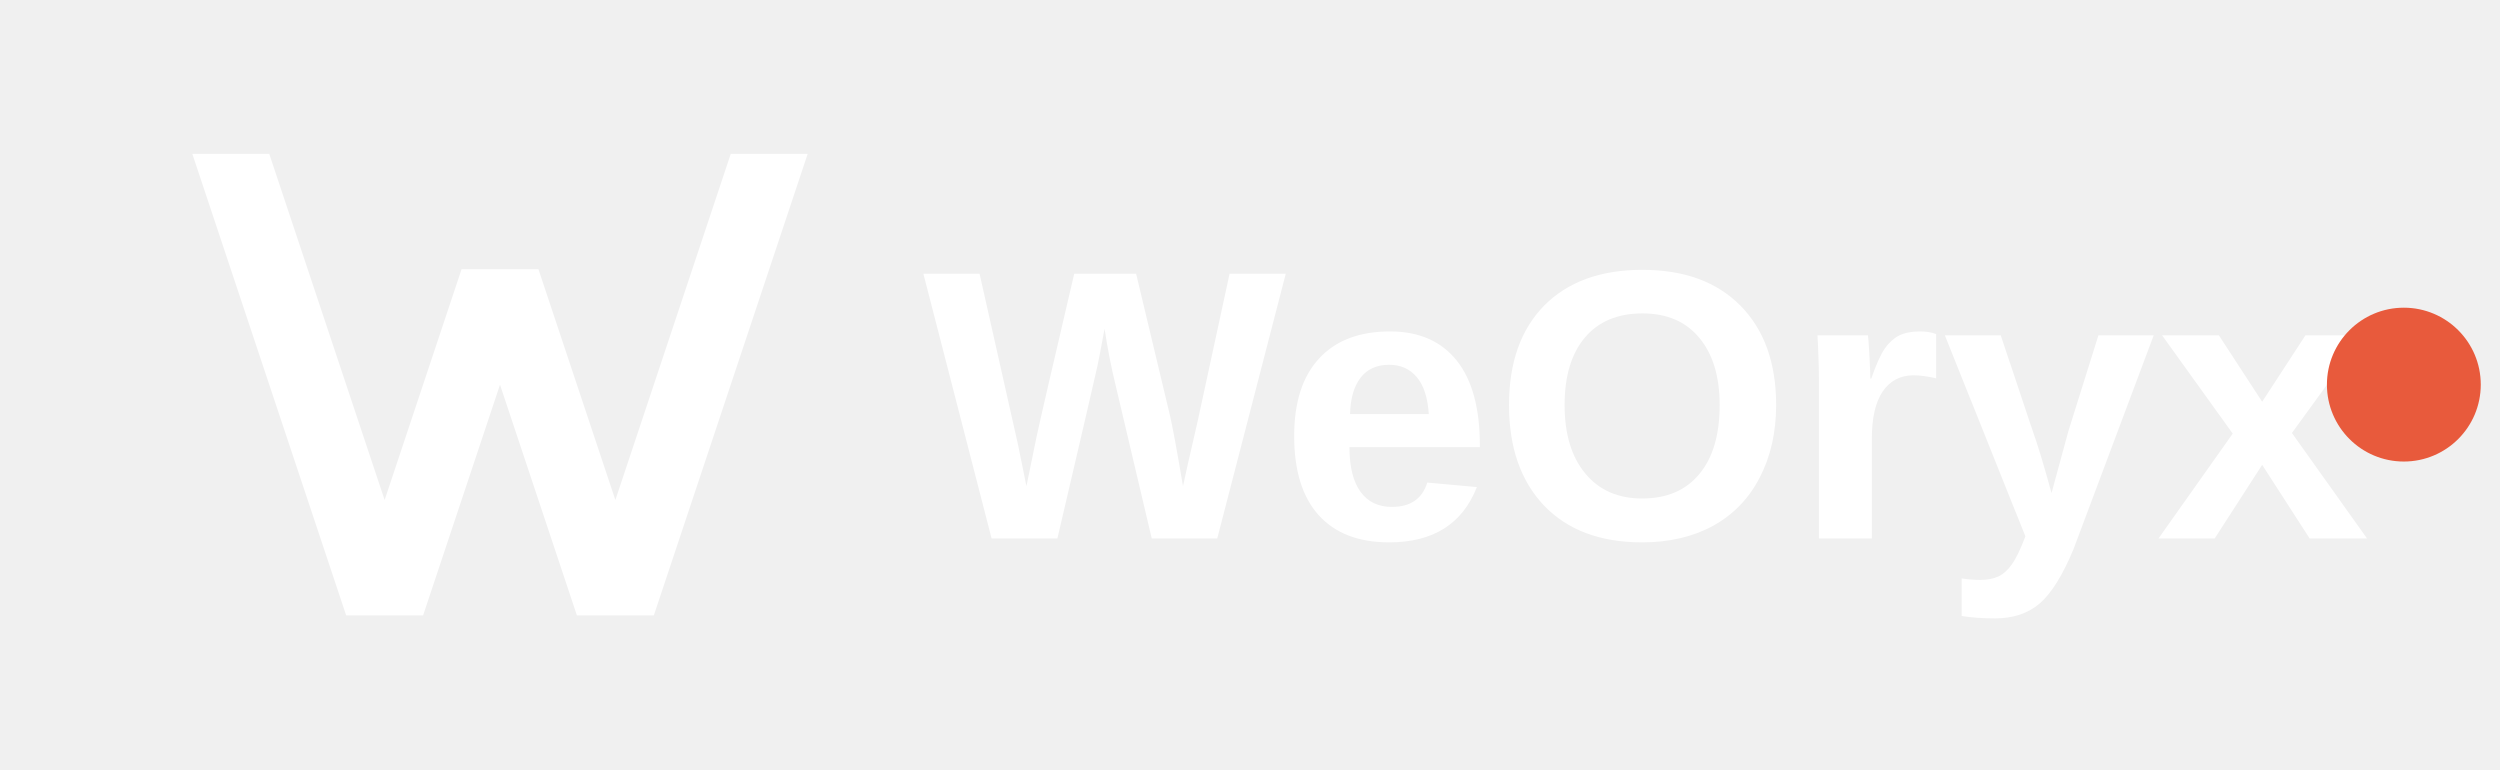
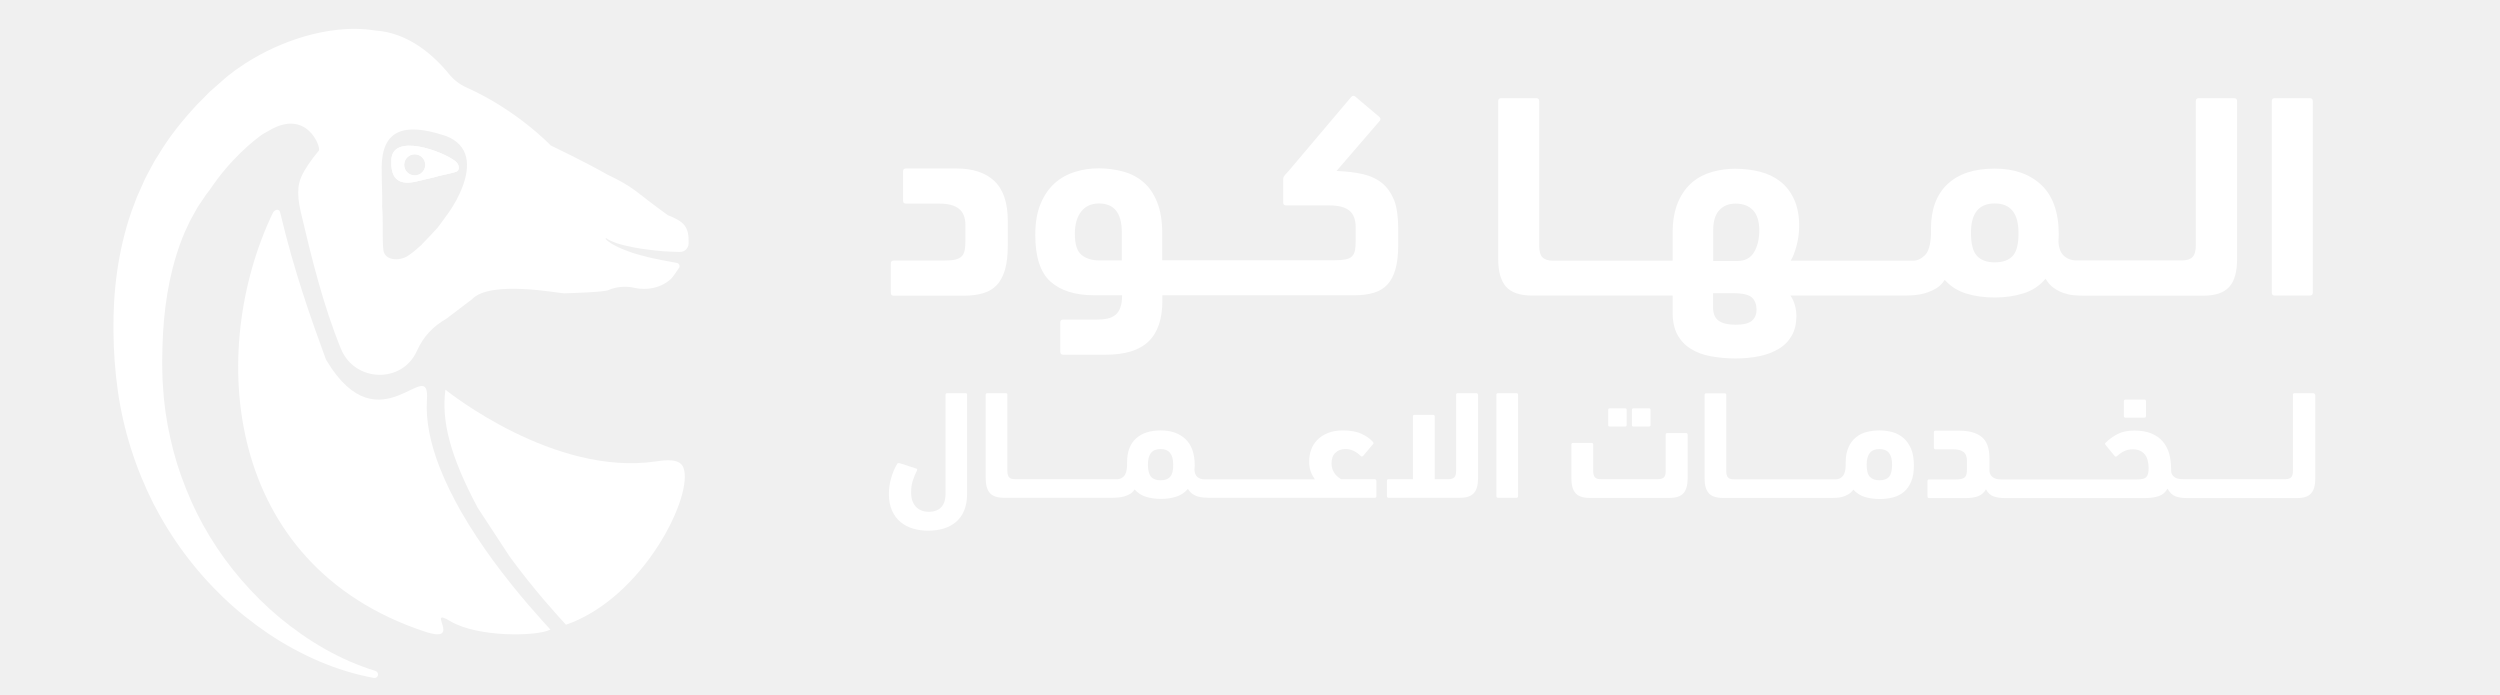
- <svg xmlns="http://www.w3.org/2000/svg" width="130" height="40" viewBox="0 0 130 40" fill="none">
-   <path d="M10 8L18 32H22L26 20L30 32H34L42 8H38L32 26L28 14H24L20 26L14 8H10Z" fill="#FFFFFF" />
-   <text x="48" y="28" font-family="Poppins, Arial, sans-serif" font-size="20" font-weight="700" fill="#FFFFFF">WeOryx</text>
-   <circle cx="125" cy="20" r="4" fill="#E85A3C" />
+ <svg xmlns="http://www.w3.org/2000/svg" version="1.1" id="Layer_1" x="0px" y="0px" viewBox="0 0 180 50" style="enable-background:new 0 0 180 50;" xml:space="preserve">
+   <style type="text/css">
+ 	.st0{display:none;}
+ 	.st1{display:inline;}
+ 	.st2{fill:#1A82A6;}
+ 	.st3{fill:#106893;}
+ 	.st4{fill:#EA5D2F;}
+ 	.st5{fill:#FFFFFF;}
+ </style>
+   <g class="st0">
+     <g class="st1">
+       <g>
+         <g>
+           <path class="st2" d="M43.51,41.2c-1.47-0.88,0.78,1.33-1.47,0.59C30.61,38,29.69,25.83,33.41,18.04      c0.11-0.22,0.37-0.29,0.43-0.06c0.81,3.44,1.81,6.17,2.6,8.36c0.02,0.03,0.03,0.05,0.05,0.08c3.02,4.99,5.87-0.48,5.69,2.21      c-0.08,1.2,0.2,2.49,0.7,3.79c0.34,0.87,0.77,1.74,1.25,2.58c0.56,0.97,1.18,1.9,1.8,2.75c0,0,0,0,0,0      c1.42,1.94,2.84,3.47,3.27,3.93C48.41,42.08,45.04,42.12,43.51,41.2z" />
+         </g>
+       </g>
+       <path class="st3" d="M43.78,15.08c-0.78-0.59-3.55-1.59-3.62-0.1c-0.05,1.02,0.34,1.48,1.34,1.27c0.16-0.03,0.94-0.23,1.04-0.24    c0.04-0.01,0.07-0.01,0.11-0.03c0.31-0.1,0.84-0.18,1.15-0.28C44.1,15.6,44.01,15.25,43.78,15.08z M41.49,15.89    c-0.33,0-0.6-0.27-0.6-0.6s0.27-0.6,0.6-0.6c0.33,0,0.6,0.27,0.6,0.6S41.82,15.89,41.49,15.89z" />
+       <path class="st3" d="M55.85,18.14c-1.83-1.31-1.83-1.55-3.45-2.31c-1.13-0.65-3.2-1.64-3.2-1.64s-1.9-2-4.78-3.29    c-0.39-0.17-0.73-0.44-1.01-0.77c-1-1.22-2.42-2.34-4.16-2.46c-0.1-0.02-0.19-0.03-0.28-0.04c-0.09-0.01-0.19-0.02-0.28-0.03    c-0.18-0.01-0.37-0.03-0.54-0.02h-0.26c-0.09,0-0.17,0.01-0.26,0.01c-0.17,0.01-0.34,0.02-0.5,0.04c-0.66,0.07-1.29,0.2-1.89,0.37    c-1.2,0.35-2.32,0.86-3.39,1.54c-0.13,0.09-0.26,0.17-0.39,0.27c-0.13,0.09-0.26,0.18-0.39,0.28c-0.06,0.05-0.13,0.1-0.19,0.15    l-0.17,0.14l-0.33,0.29l-0.33,0.29l-0.17,0.14c-0.05,0.05-0.1,0.1-0.16,0.16L29.1,11.9c-0.81,0.87-1.57,1.81-2.18,2.84    c-0.08,0.13-0.16,0.25-0.23,0.38l-0.21,0.4c-0.14,0.27-0.29,0.52-0.41,0.79c-0.12,0.27-0.25,0.54-0.36,0.81l-0.31,0.83    c-0.78,2.24-1.05,4.57-1.01,6.8c0.01,1.1,0.08,2.24,0.25,3.36c0.16,1.12,0.41,2.22,0.75,3.3c0.34,1.07,0.77,2.12,1.27,3.12    c0.51,1,1.1,1.95,1.77,2.84c0.66,0.89,1.4,1.73,2.2,2.49c0.8,0.76,1.66,1.45,2.57,2.06c1.82,1.21,3.85,2.12,5.99,2.51    c0.1,0.02,0.2-0.04,0.23-0.14c0.03-0.1-0.03-0.22-0.14-0.25l0,0c-2.01-0.61-3.83-1.69-5.42-3c-0.8-0.66-1.53-1.39-2.2-2.17    c-0.67-0.77-1.27-1.6-1.8-2.47c-0.53-0.87-0.98-1.78-1.35-2.71c-0.38-0.94-0.68-1.9-0.89-2.88c-0.22-0.98-0.36-1.97-0.42-2.97    c-0.03-0.25-0.02-0.5-0.03-0.75c0-0.13-0.01-0.25-0.01-0.37l0-0.37c0-0.5,0.02-1.01,0.05-1.51c0.12-2.02,0.49-3.96,1.23-5.7    l0.3-0.64c0.11-0.21,0.23-0.41,0.34-0.62c0.06-0.1,0.11-0.2,0.18-0.3l0.19-0.29l0.19-0.29c0.07-0.1,0.15-0.18,0.21-0.28    c1.18-1.77,2.52-2.82,2.97-3.13c0.11-0.08,0.23-0.13,0.34-0.2c2.2-1.35,3.02,0.94,2.88,1.1c-0.46,0.55-0.81,1.07-1,1.5    c0,0,0,0.01,0,0.01c-0.08,0.18-0.13,0.37-0.15,0.59c-0.04,0.38,0,0.83,0.13,1.37c0.62,2.62,1.27,5.3,2.29,7.79    c0.78,1.9,3.48,1.98,4.31,0.11c0.36-0.8,0.91-1.39,1.68-1.83c0.48-0.37,0.96-0.73,1.45-1.1c1.04-1.11,4.98-0.33,5.23-0.34    c0.3-0.01,2.25-0.06,2.52-0.18c0.24-0.11,0.52-0.18,0.83-0.19c0.22-0.01,0.43,0.01,0.62,0.05c0.75,0.17,1.54,0.02,2.1-0.5    c0.08-0.08,0.28-0.36,0.45-0.62c0.02-0.03,0.03-0.07,0.03-0.1c0-0.08-0.06-0.17-0.15-0.18c-0.28-0.05-0.56-0.11-0.84-0.16    l-0.42-0.09c-0.14-0.03-0.28-0.06-0.42-0.09c-0.14-0.04-0.28-0.07-0.41-0.11l-0.41-0.12c-0.14-0.05-0.27-0.1-0.4-0.15    c-0.13-0.06-0.27-0.1-0.4-0.17c-0.26-0.12-0.52-0.25-0.73-0.47c-0.01-0.01-0.01-0.03,0-0.04c0.01-0.01,0.03-0.01,0.04,0l0.01,0    c0.1,0.08,0.23,0.14,0.36,0.19c0.13,0.05,0.26,0.1,0.39,0.14c0.13,0.04,0.27,0.07,0.4,0.11c0.13,0.03,0.27,0.06,0.41,0.08    l0.41,0.07c0.14,0.02,0.28,0.04,0.41,0.06c0.14,0.02,0.28,0.03,0.41,0.05l0.42,0.04c0.31,0.03,0.62,0.03,0.93,0.04    c0.27,0.01,0.49-0.2,0.5-0.46C57.07,18.79,56.79,18.52,55.85,18.14z M44.17,16.59c-0.09,0.22-0.19,0.45-0.31,0.67    c-0.04,0.07-0.08,0.14-0.12,0.21c-0.08,0.14-0.16,0.28-0.25,0.41l0,0c-0.01,0.02-0.03,0.04-0.04,0.07    c-0.01,0.02-0.03,0.05-0.05,0.07c-0.22,0.32-0.56,0.76-0.61,0.83c-0.01,0-0.01,0.01-0.01,0.01c-0.09,0.1-0.51,0.56-0.89,0.95    c0,0-0.01,0.01-0.01,0.01c-0.28,0.26-0.55,0.48-0.78,0.63c-0.5,0.33-1.34,0.27-1.4-0.35c-0.07-0.65,0-1.72-0.07-2.38    c-0.01-0.07-0.01-0.14,0-0.22c0.01-0.13-0.01-0.82-0.02-1.38c0-0.08-0.01-0.64-0.01-0.75c0.04-2.05,1.25-2.5,3.52-1.77    c0.04,0.01,0.07,0.03,0.12,0.04l0.01,0C44.6,14.17,44.67,15.35,44.17,16.59z" />
+       <path class="st4" d="M50.07,41.4c-0.42-0.47-1.8-1.95-3.21-3.89c0,0,0,0,0,0l-1.8-2.75c-1.6-3-2.07-4.97-1.84-6.71c0,0,0,0,0,0    c0,0,0,0,0,0c0.17,0.14,6.18,4.93,11.96,4.07c0.53-0.08,1.32-0.17,1.53,0.32C57.39,33.97,54.5,39.87,50.07,41.4z" />
+       <path class="st3" d="M43.78,15.08c-0.78-0.59-3.55-1.59-3.62-0.1c-0.05,1.02,0.34,1.48,1.34,1.27c0.16-0.03,0.94-0.23,1.04-0.24    c0.04-0.01,0.07-0.01,0.11-0.03c0.31-0.1,0.84-0.18,1.15-0.28C44.1,15.6,44.01,15.25,43.78,15.08z M41.49,15.89    c-0.33,0-0.6-0.27-0.6-0.6s0.27-0.6,0.6-0.6c0.33,0,0.6,0.27,0.6,0.6S41.82,15.89,41.49,15.89z" />
+     </g>
+     <g class="st1">
+       <path class="st3" d="M72.77,28.25h-1.06c-0.06,0-0.09,0.03-0.09,0.09v5.61c0,0.36-0.08,0.62-0.25,0.79    c-0.17,0.17-0.4,0.25-0.7,0.25c-0.12,0-0.24-0.02-0.36-0.06c-0.12-0.04-0.23-0.1-0.32-0.19c-0.1-0.09-0.17-0.2-0.23-0.34    c-0.06-0.14-0.09-0.31-0.09-0.52c0-0.26,0.03-0.49,0.1-0.69c0.07-0.2,0.15-0.39,0.23-0.55c0.01-0.02,0.02-0.05,0.01-0.07    c0-0.02-0.02-0.04-0.05-0.05l-0.94-0.31c-0.06-0.02-0.11-0.01-0.13,0.03c-0.15,0.24-0.27,0.52-0.35,0.83    c-0.08,0.31-0.13,0.61-0.13,0.9c0,0.37,0.06,0.68,0.18,0.95c0.12,0.26,0.28,0.48,0.48,0.65c0.2,0.17,0.44,0.29,0.71,0.37    c0.27,0.08,0.56,0.12,0.86,0.12c0.31,0,0.6-0.04,0.87-0.12s0.5-0.2,0.7-0.37c0.2-0.17,0.35-0.38,0.47-0.64    c0.11-0.26,0.17-0.57,0.17-0.94v-5.66C72.85,28.28,72.82,28.25,72.77,28.25z" />
+       <path class="st3" d="M95.99,33.14h-1.9c-0.04-0.02-0.09-0.06-0.15-0.1c-0.06-0.04-0.12-0.1-0.18-0.17    c-0.06-0.07-0.11-0.16-0.15-0.26c-0.04-0.1-0.06-0.22-0.06-0.35c0-0.27,0.07-0.47,0.22-0.61c0.15-0.14,0.33-0.21,0.57-0.21    c0.32,0,0.61,0.13,0.86,0.39c0.04,0.04,0.08,0.04,0.13,0l0.55-0.66c0.05-0.05,0.05-0.09,0.02-0.13c-0.15-0.17-0.36-0.33-0.65-0.46    c-0.29-0.13-0.64-0.2-1.06-0.2c-0.33,0-0.62,0.05-0.86,0.15c-0.24,0.1-0.45,0.23-0.6,0.39c-0.16,0.16-0.27,0.35-0.35,0.56    c-0.08,0.21-0.11,0.44-0.11,0.67c0,0.22,0.03,0.41,0.09,0.57c0.06,0.17,0.14,0.31,0.23,0.42h-0.7h-1.13h-2.42h-1.78h-0.01H86.3    c-0.15,0-0.28-0.05-0.38-0.14c-0.1-0.09-0.15-0.23-0.17-0.42c0-0.03,0-0.07,0-0.11c0-0.04,0-0.08,0-0.12    c0-0.66-0.17-1.16-0.52-1.49c-0.35-0.33-0.82-0.49-1.41-0.49c-0.62,0-1.09,0.16-1.42,0.47c-0.33,0.31-0.5,0.76-0.5,1.34v0.17    c-0.01,0.3-0.07,0.51-0.18,0.62c-0.11,0.11-0.23,0.17-0.36,0.17h-0.25H80h-3.08h-1.13h-0.24c-0.15,0-0.25-0.03-0.32-0.1    c-0.07-0.07-0.1-0.19-0.1-0.36v-4.33c0-0.06-0.03-0.09-0.09-0.09h-1.06c-0.06,0-0.09,0.03-0.09,0.09v4.75    c0,0.38,0.08,0.66,0.24,0.83c0.16,0.18,0.42,0.27,0.79,0.27h0.86h1.13H80h1.13c0.09,0,0.19,0,0.3-0.01    c0.11-0.01,0.22-0.03,0.34-0.06c0.11-0.03,0.22-0.08,0.33-0.14c0.1-0.06,0.19-0.15,0.25-0.25c0.17,0.2,0.39,0.34,0.65,0.41    c0.26,0.08,0.54,0.12,0.85,0.12c0.31,0,0.6-0.04,0.87-0.13c0.26-0.08,0.48-0.23,0.66-0.44c0.07,0.12,0.15,0.21,0.24,0.27    c0.09,0.07,0.19,0.12,0.3,0.15c0.1,0.03,0.21,0.06,0.32,0.07c0.11,0.01,0.21,0.01,0.31,0.01c0,0,0,0,0,0h1.79h2.42h1.13h4.1    c0.06,0,0.09-0.03,0.09-0.09v-0.88C96.08,33.16,96.05,33.14,95.99,33.14z M84.38,33c-0.12,0.13-0.3,0.2-0.54,0.2    c-0.24,0-0.42-0.07-0.54-0.2c-0.12-0.13-0.18-0.36-0.18-0.69c0-0.59,0.24-0.88,0.72-0.88c0.48,0,0.72,0.29,0.72,0.88    C84.56,32.64,84.5,32.87,84.38,33z" />
+       <path class="st3" d="M101.77,28.25h-1.07c-0.06,0-0.09,0.03-0.09,0.09v4.33c0,0.17-0.03,0.3-0.1,0.36    c-0.07,0.07-0.17,0.1-0.32,0.1H99.4v-3.56c0-0.06-0.03-0.09-0.09-0.09h-1.07c-0.06,0-0.09,0.03-0.09,0.09v3.56h-1.39    c-0.06,0-0.09,0.03-0.09,0.09v0.88c0,0.06,0.03,0.09,0.09,0.09h4.06c0.37,0,0.63-0.09,0.79-0.27s0.24-0.46,0.24-0.83v-4.75    C101.86,28.28,101.83,28.25,101.77,28.25z" />
+       <path class="st3" d="M104.05,28.25h-1.06c-0.06,0-0.09,0.03-0.09,0.09v5.76c0,0.06,0.03,0.09,0.09,0.09h1.06    c0.06,0,0.09-0.03,0.09-0.09v-5.76C104.14,28.28,104.11,28.25,104.05,28.25z" />
+       <path class="st3" d="M113.67,30.52h-1.07c-0.06,0-0.09,0.03-0.09,0.09v2.07c0,0.17-0.03,0.3-0.1,0.36    c-0.07,0.07-0.18,0.1-0.33,0.1h-3.27c-0.15,0-0.25-0.03-0.32-0.1c-0.07-0.07-0.1-0.19-0.1-0.36v-1.51c0-0.06-0.03-0.09-0.09-0.09    h-1.07c-0.06,0-0.09,0.03-0.09,0.09v1.93c0,0.38,0.08,0.66,0.24,0.83c0.16,0.18,0.42,0.27,0.79,0.27h4.53    c0.38,0,0.65-0.09,0.8-0.27c0.16-0.18,0.24-0.46,0.24-0.83V30.6C113.76,30.55,113.73,30.52,113.67,30.52z" />
+       <path class="st3" d="M110.69,30.15h0.88c0.06,0,0.09-0.03,0.09-0.09v-0.86c0-0.06-0.03-0.09-0.09-0.09h-0.88    c-0.06,0-0.09,0.03-0.09,0.09v0.86C110.6,30.12,110.63,30.15,110.69,30.15z" />
+       <path class="st3" d="M109.34,30.15h0.87c0.06,0,0.09-0.03,0.09-0.09v-0.86c0-0.06-0.03-0.09-0.09-0.09h-0.87    c-0.06,0-0.09,0.03-0.09,0.09v0.86C109.25,30.12,109.28,30.15,109.34,30.15z" />
+       <path class="st3" d="M126.01,30.79c-0.18-0.15-0.38-0.26-0.62-0.32c-0.23-0.06-0.48-0.1-0.73-0.1c-0.25,0-0.49,0.03-0.72,0.09    c-0.23,0.06-0.43,0.16-0.61,0.3c-0.18,0.14-0.32,0.33-0.43,0.56c-0.11,0.23-0.16,0.52-0.16,0.86v0.17    c-0.01,0.3-0.07,0.51-0.18,0.62c-0.11,0.11-0.23,0.17-0.36,0.17h-0.25h-1.13h-3.08h-1.13h-0.24c-0.15,0-0.25-0.03-0.32-0.1    c-0.07-0.07-0.1-0.19-0.1-0.36v-4.33c0-0.06-0.03-0.09-0.09-0.09h-1.06c-0.06,0-0.09,0.03-0.09,0.09v4.75    c0,0.38,0.08,0.66,0.24,0.83c0.16,0.18,0.42,0.27,0.79,0.27h0.86h1.13h3.08h1.13c0.08,0,0.17,0,0.28-0.01    c0.1-0.01,0.21-0.02,0.32-0.06c0.11-0.03,0.22-0.08,0.33-0.14c0.11-0.06,0.2-0.15,0.28-0.27c0.17,0.2,0.39,0.34,0.65,0.41    c0.26,0.08,0.54,0.12,0.85,0.12c0.27,0,0.53-0.03,0.76-0.1c0.24-0.06,0.44-0.17,0.61-0.32c0.17-0.15,0.31-0.35,0.41-0.59    c0.1-0.24,0.15-0.54,0.15-0.9c0-0.38-0.05-0.7-0.16-0.96C126.33,31.14,126.18,30.94,126.01,30.79z M125.2,33    c-0.12,0.13-0.3,0.2-0.54,0.2c-0.24,0-0.42-0.07-0.54-0.2c-0.12-0.13-0.18-0.36-0.18-0.69c0-0.59,0.24-0.88,0.72-0.88    c0.48,0,0.72,0.29,0.72,0.88C125.37,32.64,125.32,32.87,125.2,33z" />
+       <path class="st3" d="M138.62,29.64h1.08c0.06,0,0.09-0.03,0.09-0.09V28.7c0-0.06-0.03-0.09-0.09-0.09h-1.08    c-0.06,0-0.09,0.03-0.09,0.09v0.86C138.54,29.61,138.56,29.64,138.62,29.64z" />
+       <path class="st3" d="M149.29,28.25h-1.07c-0.06,0-0.09,0.03-0.09,0.09v4.33c0,0.17-0.03,0.3-0.1,0.36    c-0.07,0.07-0.17,0.1-0.32,0.1h-0.31h-1.13h-3.08h-1.13h0h-0.2c-0.2,0-0.36-0.04-0.47-0.12c-0.11-0.08-0.17-0.19-0.19-0.33v-0.14    c0-0.31-0.04-0.6-0.11-0.86c-0.08-0.27-0.2-0.49-0.36-0.69c-0.17-0.2-0.38-0.35-0.65-0.46c-0.26-0.11-0.59-0.17-0.97-0.17    c-0.37,0-0.69,0.07-0.95,0.2c-0.26,0.13-0.49,0.3-0.69,0.5c-0.03,0.03-0.03,0.08,0.03,0.13l0.52,0.62    c0.04,0.03,0.08,0.03,0.12-0.01c0.12-0.11,0.26-0.2,0.4-0.27c0.15-0.07,0.31-0.11,0.5-0.11c0.17,0,0.31,0.03,0.42,0.08    c0.11,0.06,0.21,0.13,0.27,0.23c0.07,0.1,0.12,0.21,0.15,0.34c0.03,0.13,0.04,0.27,0.04,0.41c0,0.13-0.01,0.23-0.03,0.32    c-0.02,0.08-0.06,0.15-0.1,0.2c-0.05,0.05-0.12,0.08-0.2,0.1c-0.09,0.02-0.2,0.03-0.34,0.03h-2.17h-1.13h-3.08h-1.13h-0.19    c-0.2,0-0.36-0.04-0.48-0.13c-0.11-0.08-0.18-0.2-0.19-0.34v-0.72c0-0.58-0.15-0.98-0.44-1.22c-0.29-0.24-0.71-0.35-1.25-0.35    h-1.37c-0.06,0-0.09,0.03-0.09,0.09v0.88c0,0.06,0.03,0.09,0.09,0.09h1c0.26,0,0.46,0.05,0.59,0.15s0.2,0.27,0.2,0.49v0.47    c0,0.11-0.01,0.2-0.02,0.28c-0.01,0.08-0.04,0.14-0.09,0.18c-0.04,0.05-0.11,0.08-0.2,0.1c-0.09,0.02-0.2,0.03-0.35,0.03h-1.5    c-0.06,0-0.09,0.03-0.09,0.09v0.88c0,0.06,0.03,0.09,0.09,0.09h2.11c0.27,0,0.5-0.04,0.69-0.11c0.18-0.07,0.33-0.2,0.43-0.39    c0.11,0.2,0.25,0.34,0.43,0.4c0.18,0.06,0.39,0.1,0.62,0.1h1.13h3.08h1.13h2.65c0.29,0,0.54-0.04,0.76-0.11    c0.21-0.07,0.38-0.21,0.49-0.42c0.12,0.22,0.26,0.37,0.45,0.43c0.18,0.07,0.39,0.1,0.64,0.1c0,0,0,0,0,0h1.13h3.08h1.13h0.94    c0.37,0,0.63-0.09,0.79-0.27c0.16-0.18,0.24-0.46,0.24-0.83v-4.75C149.37,28.28,149.34,28.25,149.29,28.25z" />
+     </g>
+     <g class="st1">
+       <path class="st3" d="M72.24,15.49h-2.87c-0.11,0-0.16,0.06-0.16,0.16v1.66c0,0.11,0.06,0.16,0.16,0.16h1.89    c0.49,0,0.87,0.1,1.11,0.29c0.25,0.19,0.37,0.5,0.37,0.93v0.89c0,0.21-0.01,0.38-0.04,0.53c-0.03,0.14-0.08,0.26-0.16,0.35    c-0.08,0.09-0.21,0.15-0.37,0.19c-0.16,0.04-0.38,0.06-0.66,0.06h-2.83c-0.11,0-0.16,0.06-0.16,0.16v1.66    c0,0.11,0.06,0.16,0.16,0.16h3.99c0.42,0,0.78-0.05,1.1-0.14c0.31-0.09,0.57-0.25,0.77-0.46c0.2-0.21,0.36-0.5,0.46-0.86    c0.1-0.36,0.16-0.81,0.16-1.35v-1.43c0-1.02-0.25-1.77-0.76-2.25C73.9,15.73,73.18,15.49,72.24,15.49z" />
+       <path class="st3" d="M96.43,16.34c-0.3-0.25-0.66-0.42-1.1-0.52c-0.43-0.1-0.94-0.16-1.51-0.18l2.47-2.87    c0.04-0.09,0.02-0.16-0.07-0.23l-1.37-1.15c-0.08-0.04-0.15-0.03-0.21,0.05l-3.49,4.13c-0.07,0.08-0.14,0.16-0.23,0.26    c-0.09,0.09-0.13,0.18-0.13,0.25v1.35c0,0.11,0.05,0.16,0.16,0.16h2.47c0.52,0,0.89,0.1,1.13,0.3c0.24,0.2,0.35,0.52,0.35,0.96    v0.76c0,0.22-0.01,0.4-0.04,0.54c-0.03,0.14-0.09,0.25-0.17,0.34c-0.09,0.08-0.21,0.14-0.38,0.17c-0.16,0.03-0.38,0.05-0.64,0.05    h-3.69h-2.12h-2.82h-1.12v-1.53c0-0.7-0.1-1.29-0.29-1.77c-0.19-0.48-0.45-0.86-0.78-1.14c-0.33-0.28-0.71-0.48-1.15-0.6    c-0.44-0.12-0.9-0.18-1.38-0.18c-0.46,0-0.91,0.07-1.34,0.2c-0.43,0.13-0.82,0.35-1.15,0.64c-0.34,0.3-0.6,0.69-0.81,1.17    c-0.2,0.48-0.31,1.08-0.31,1.78c0,1.25,0.29,2.14,0.87,2.65c0.58,0.52,1.4,0.77,2.48,0.77h1.58c0,0.29-0.03,0.52-0.1,0.7    c-0.07,0.18-0.16,0.32-0.28,0.42s-0.27,0.17-0.45,0.21c-0.18,0.04-0.39,0.06-0.62,0.06h-1.89c-0.11,0-0.16,0.05-0.16,0.16v1.66    c0,0.11,0.05,0.16,0.16,0.16h2.4c1.11,0,1.92-0.25,2.45-0.76c0.52-0.5,0.78-1.27,0.78-2.31V22.7h1.12h2.82h2.12h4.84    c0.42,0,0.78-0.05,1.1-0.14c0.31-0.09,0.57-0.25,0.77-0.46c0.2-0.21,0.36-0.5,0.46-0.86c0.1-0.36,0.16-0.81,0.16-1.35v-0.97    c0-0.64-0.07-1.16-0.22-1.58C96.95,16.92,96.72,16.58,96.43,16.34z M81.63,20.71h-1.27c-0.42,0-0.76-0.1-1.01-0.31    c-0.26-0.2-0.39-0.61-0.39-1.21c0-0.53,0.12-0.94,0.35-1.25c0.24-0.31,0.57-0.46,1.01-0.46c0.87,0,1.3,0.54,1.3,1.63V20.71z" />
+       <path class="st3" d="M144.8,11.5h-2.01c-0.11,0-0.16,0.06-0.16,0.16v8.17c0,0.33-0.06,0.56-0.19,0.68    c-0.13,0.13-0.33,0.19-0.6,0.19h-0.58h-2.82h-2.11h-0.02h-0.46c-0.29,0-0.52-0.08-0.71-0.26c-0.19-0.17-0.29-0.44-0.31-0.8    c0-0.07,0-0.13,0.01-0.21c0.01-0.07,0.01-0.15,0.01-0.22c0-1.25-0.33-2.19-0.99-2.81c-0.66-0.62-1.54-0.93-2.65-0.93    c-1.16,0-2.06,0.29-2.68,0.88c-0.63,0.59-0.94,1.43-0.94,2.53v0.33c-0.02,0.57-0.13,0.96-0.34,1.17c-0.2,0.21-0.43,0.31-0.68,0.31    h-0.48h-2.82c0,0,0,0,0,0s0,0,0,0h-2.11h-0.02h-1.51c0.12-0.19,0.23-0.47,0.33-0.84c0.1-0.37,0.15-0.75,0.15-1.14    c0-0.6-0.1-1.11-0.3-1.53c-0.2-0.42-0.46-0.75-0.79-1c-0.33-0.25-0.71-0.43-1.15-0.54c-0.44-0.11-0.91-0.16-1.4-0.16    c-0.43,0-0.85,0.06-1.28,0.17c-0.42,0.12-0.8,0.31-1.14,0.59s-0.61,0.65-0.82,1.12c-0.21,0.47-0.31,1.06-0.31,1.76v1.58h-1.4    h-2.12c0,0,0,0,0,0c0,0,0,0,0,0h-2.82h0h-0.44c-0.27,0-0.48-0.06-0.6-0.19c-0.13-0.13-0.19-0.35-0.19-0.68v-8.17    c0-0.11-0.06-0.16-0.16-0.16h-1.99c-0.11,0-0.16,0.06-0.16,0.16v8.96c0,0.71,0.15,1.24,0.44,1.57c0.3,0.34,0.79,0.5,1.48,0.5h1.63    h0h2.82c0,0,0,0,0,0c0,0,0,0,0,0h2.12h1.4v0.97c0,0.49,0.09,0.91,0.27,1.24c0.18,0.33,0.43,0.6,0.76,0.81    c0.32,0.2,0.7,0.35,1.14,0.43c0.43,0.08,0.9,0.12,1.41,0.12c0.49,0,0.95-0.04,1.37-0.13c0.42-0.09,0.78-0.23,1.09-0.42    c0.31-0.19,0.56-0.44,0.73-0.75c0.18-0.31,0.26-0.67,0.26-1.1c0-0.22-0.03-0.43-0.09-0.63c-0.06-0.2-0.15-0.38-0.26-0.54h1.53    h0.02h2.11c0,0,0,0,0,0s0,0,0,0h2.82c0.16,0,0.35-0.01,0.56-0.02c0.21-0.02,0.42-0.06,0.63-0.12c0.21-0.06,0.42-0.15,0.62-0.27    c0.2-0.12,0.36-0.28,0.48-0.48c0.33,0.37,0.74,0.63,1.23,0.78c0.49,0.15,1.02,0.22,1.61,0.22c0.59,0,1.14-0.08,1.64-0.24    c0.5-0.16,0.91-0.44,1.24-0.83c0.13,0.22,0.29,0.39,0.46,0.52c0.18,0.13,0.36,0.22,0.56,0.29c0.2,0.07,0.4,0.11,0.61,0.12    c0.2,0.02,0.4,0.02,0.59,0.02c0,0,0,0,0.01,0h2.12h2.82h1.78c0.69,0,1.19-0.17,1.48-0.5c0.3-0.34,0.44-0.86,0.44-1.57v-8.96    C144.96,11.56,144.91,11.5,144.8,11.5z M117.41,24.15c-0.18,0.15-0.49,0.22-0.91,0.22c-0.44,0-0.76-0.08-0.97-0.23    c-0.21-0.15-0.31-0.41-0.31-0.76v-0.81h1.14c0.55,0,0.91,0.08,1.08,0.26c0.17,0.17,0.26,0.4,0.26,0.68    C117.68,23.78,117.59,24,117.41,24.15z M117.53,20.25c-0.2,0.33-0.51,0.49-0.94,0.49h-1.38V19c0-0.52,0.11-0.9,0.35-1.14    c0.23-0.25,0.54-0.37,0.92-0.37c0.43,0,0.76,0.13,1,0.38c0.24,0.25,0.35,0.64,0.35,1.17C117.83,19.51,117.73,19.92,117.53,20.25z     M132.23,20.46c-0.22,0.25-0.56,0.37-1.02,0.37c-0.45,0-0.79-0.12-1.01-0.37c-0.23-0.25-0.34-0.68-0.34-1.31    c0-1.11,0.45-1.66,1.35-1.66c0.9,0,1.35,0.55,1.35,1.66C132.56,19.77,132.45,20.21,132.23,20.46z" />
+       <path class="st3" d="M149.1,11.5h-1.99c-0.11,0-0.16,0.06-0.16,0.16v10.87c0,0.11,0.06,0.16,0.16,0.16h1.99    c0.11,0,0.16-0.06,0.16-0.16V11.67C149.26,11.56,149.21,11.5,149.1,11.5z" />
+     </g>
+   </g>
+   <g>
+     <g>
+       <g>
+         <g>
+           <path class="st5" d="M32.43,44.73c-1.86-1.12,0.99,1.69-1.86,0.74c-14.49-4.8-15.66-20.23-10.94-30.11      c0.13-0.28,0.47-0.37,0.54-0.07c1.03,4.36,2.29,7.83,3.3,10.6c0.02,0.03,0.04,0.07,0.06,0.1c3.83,6.33,7.44-0.61,7.21,2.8      c-0.1,1.52,0.26,3.16,0.89,4.8c0.43,1.1,0.97,2.2,1.58,3.27c0.71,1.23,1.5,2.41,2.28,3.48c0,0,0,0,0,0      c1.8,2.46,3.6,4.4,4.14,4.99C38.64,45.84,34.37,45.89,32.43,44.73z" />
+         </g>
+       </g>
+       <path class="st5" d="M32.78,11.6c-0.99-0.75-4.5-2.01-4.6-0.12c-0.07,1.29,0.42,1.87,1.7,1.61c0.21-0.04,1.19-0.29,1.32-0.31    c0.05-0.01,0.09-0.02,0.14-0.04c0.39-0.12,1.07-0.23,1.46-0.36C33.17,12.27,33.06,11.82,32.78,11.6z M29.86,12.63    c-0.42,0-0.76-0.34-0.76-0.76s0.34-0.76,0.76-0.76s0.76,0.34,0.76,0.76S30.28,12.63,29.86,12.63z" />
+       <path class="st5" d="M48.08,15.49c-2.32-1.66-2.32-1.96-4.37-2.93c-1.43-0.83-4.06-2.09-4.06-2.09s-2.41-2.54-6.06-4.17    c-0.5-0.22-0.93-0.56-1.27-0.98c-1.26-1.54-3.06-2.97-5.28-3.12c-0.12-0.02-0.24-0.04-0.36-0.05c-0.12-0.01-0.24-0.03-0.35-0.04    c-0.23-0.01-0.46-0.03-0.68-0.03H25.3c-0.11,0-0.22,0.01-0.33,0.01c-0.22,0.01-0.43,0.03-0.64,0.05c-0.84,0.09-1.63,0.26-2.4,0.48    c-1.53,0.45-2.95,1.1-4.29,1.96c-0.17,0.11-0.33,0.22-0.5,0.34c-0.17,0.11-0.33,0.23-0.49,0.36c-0.08,0.06-0.17,0.13-0.24,0.18    l-0.21,0.18l-0.42,0.37l-0.42,0.37l-0.21,0.18c-0.07,0.06-0.13,0.13-0.2,0.2l-0.79,0.8c-1.03,1.11-1.98,2.29-2.76,3.6    c-0.1,0.16-0.21,0.32-0.3,0.48l-0.27,0.5c-0.17,0.34-0.37,0.66-0.51,1.01c-0.15,0.35-0.31,0.69-0.46,1.03l-0.4,1.06    c-0.98,2.84-1.33,5.79-1.29,8.62c0.01,1.4,0.11,2.84,0.31,4.26c0.2,1.42,0.52,2.82,0.95,4.18c0.43,1.36,0.97,2.68,1.61,3.95    c0.65,1.26,1.4,2.47,2.24,3.6c0.84,1.13,1.78,2.19,2.79,3.16c1.01,0.97,2.11,1.84,3.26,2.62c2.31,1.54,4.89,2.69,7.59,3.18    c0.13,0.02,0.26-0.05,0.29-0.18c0.04-0.13-0.04-0.28-0.17-0.32l0,0c-2.55-0.78-4.85-2.15-6.87-3.81    c-1.01-0.84-1.94-1.76-2.79-2.75c-0.85-0.98-1.61-2.03-2.28-3.13c-0.67-1.1-1.24-2.25-1.71-3.44c-0.48-1.19-0.86-2.41-1.13-3.65    c-0.28-1.24-0.46-2.5-0.53-3.76c-0.03-0.32-0.03-0.64-0.04-0.95c-0.01-0.16-0.01-0.32-0.01-0.48l0-0.47    c0-0.63,0.03-1.28,0.06-1.92c0.15-2.56,0.62-5.02,1.56-7.23l0.38-0.81c0.14-0.26,0.29-0.52,0.43-0.78    c0.07-0.13,0.14-0.26,0.23-0.38l0.25-0.37l0.25-0.37c0.08-0.12,0.19-0.23,0.27-0.35c1.5-2.25,3.2-3.57,3.76-3.97    c0.14-0.1,0.29-0.16,0.44-0.25c2.79-1.71,3.82,1.19,3.65,1.4c-0.58,0.7-1.03,1.35-1.27,1.9c0,0,0,0.01,0,0.01    c-0.1,0.23-0.17,0.47-0.2,0.75c-0.05,0.48,0,1.05,0.16,1.74c0.78,3.32,1.61,6.72,2.9,9.88c0.99,2.41,4.41,2.52,5.47,0.14    c0.45-1.01,1.15-1.76,2.13-2.32c0.61-0.46,1.22-0.92,1.83-1.39c1.32-1.41,6.31-0.42,6.63-0.43c0.37-0.01,2.85-0.08,3.19-0.23    c0.3-0.14,0.66-0.22,1.05-0.24c0.28-0.01,0.55,0.01,0.79,0.07c0.95,0.21,1.95,0.02,2.67-0.64c0.11-0.1,0.35-0.45,0.58-0.79    c0.03-0.04,0.04-0.08,0.04-0.13c0-0.11-0.08-0.21-0.2-0.23c-0.36-0.06-0.71-0.14-1.07-0.2l-0.53-0.11    c-0.18-0.04-0.35-0.07-0.53-0.12c-0.17-0.05-0.35-0.09-0.53-0.14l-0.52-0.15c-0.17-0.06-0.34-0.12-0.51-0.19    c-0.17-0.07-0.34-0.13-0.5-0.21c-0.33-0.16-0.66-0.32-0.92-0.59c-0.02-0.02-0.02-0.04,0-0.06c0.02-0.01,0.04-0.01,0.05,0    l0.01,0.01c0.13,0.1,0.3,0.18,0.46,0.24c0.16,0.07,0.33,0.13,0.5,0.17c0.17,0.06,0.34,0.09,0.51,0.13    c0.17,0.04,0.35,0.07,0.52,0.11l0.52,0.09c0.17,0.03,0.35,0.05,0.52,0.07c0.17,0.02,0.35,0.04,0.52,0.06l0.53,0.05    c0.39,0.03,0.79,0.04,1.18,0.05c0.34,0.01,0.62-0.25,0.64-0.59C49.62,16.31,49.26,15.96,48.08,15.49z M33.27,13.53    c-0.11,0.28-0.25,0.57-0.4,0.86c-0.05,0.09-0.1,0.18-0.15,0.26c-0.1,0.18-0.21,0.35-0.32,0.52l0,0c-0.02,0.03-0.04,0.06-0.06,0.08    c-0.02,0.03-0.04,0.06-0.06,0.09c-0.28,0.4-0.71,0.97-0.77,1.05c-0.01,0.01-0.01,0.01-0.01,0.01c-0.11,0.13-0.65,0.71-1.13,1.2    c0,0-0.01,0.01-0.01,0.02c-0.36,0.33-0.7,0.61-0.99,0.8c-0.64,0.41-1.69,0.34-1.77-0.44c-0.09-0.83,0-2.19-0.08-3.01    c-0.01-0.09-0.01-0.18,0-0.28c0.01-0.17-0.01-1.04-0.03-1.76c0-0.1-0.01-0.81-0.01-0.95c0.05-2.6,1.58-3.17,4.47-2.24    c0.05,0.02,0.09,0.03,0.15,0.05l0.01,0C33.81,10.45,33.89,11.94,33.27,13.53z" />
+       <path class="st5" d="M40.75,44.98c-0.54-0.59-2.28-2.47-4.07-4.93c0,0,0,0,0,0l-2.28-3.48c-2.03-3.8-2.62-6.3-2.33-8.51    c0,0,0,0,0,0c0,0,0,0,0,0c0.22,0.17,7.83,6.25,15.17,5.16c0.68-0.1,1.67-0.22,1.95,0.41C50.02,35.56,46.36,43.04,40.75,44.98z" />
+       <path class="st5" d="M32.78,11.6c-0.99-0.75-4.5-2.01-4.6-0.12c-0.07,1.29,0.42,1.87,1.7,1.61c0.21-0.04,1.19-0.29,1.32-0.31    c0.05-0.01,0.09-0.02,0.14-0.04c0.39-0.12,1.07-0.23,1.46-0.36C33.17,12.27,33.06,11.82,32.78,11.6z M29.86,12.63    c-0.42,0-0.76-0.34-0.76-0.76s0.34-0.76,0.76-0.76s0.76,0.34,0.76,0.76S30.28,12.63,29.86,12.63z" />
+     </g>
+     <g>
+       <path class="st5" d="M69.53,28.31h-1.34c-0.07,0-0.11,0.04-0.11,0.11v7.11c0,0.45-0.11,0.78-0.32,1    c-0.21,0.21-0.51,0.32-0.89,0.32c-0.15,0-0.31-0.02-0.46-0.07c-0.15-0.05-0.29-0.13-0.41-0.24c-0.12-0.11-0.22-0.26-0.29-0.43    c-0.07-0.18-0.11-0.4-0.11-0.65c0-0.33,0.04-0.62,0.13-0.88c0.09-0.26,0.18-0.49,0.29-0.7c0.01-0.03,0.02-0.06,0.02-0.08    c0-0.03-0.02-0.05-0.06-0.06l-1.2-0.39c-0.08-0.02-0.14-0.01-0.17,0.03c-0.19,0.31-0.34,0.66-0.45,1.05    C64.05,34.82,64,35.21,64,35.57c0,0.47,0.08,0.87,0.23,1.2c0.15,0.34,0.36,0.61,0.61,0.82c0.26,0.21,0.56,0.37,0.9,0.47    c0.34,0.1,0.71,0.15,1.09,0.15c0.39,0,0.76-0.05,1.1-0.15c0.34-0.1,0.64-0.26,0.89-0.47c0.25-0.21,0.45-0.48,0.59-0.81    c0.14-0.33,0.22-0.73,0.22-1.19v-7.18C69.64,28.35,69.6,28.31,69.53,28.31z" />
+       <path class="st5" d="M98.97,34.5h-2.41c-0.05-0.03-0.12-0.07-0.19-0.13c-0.08-0.06-0.15-0.13-0.23-0.22    c-0.07-0.09-0.14-0.2-0.19-0.33c-0.05-0.13-0.08-0.28-0.08-0.45c0-0.34,0.09-0.6,0.28-0.77c0.18-0.18,0.42-0.27,0.72-0.27    c0.41,0,0.77,0.17,1.1,0.5c0.05,0.05,0.11,0.05,0.17,0l0.7-0.83c0.06-0.06,0.07-0.11,0.02-0.17c-0.18-0.22-0.46-0.42-0.82-0.59    c-0.36-0.17-0.81-0.25-1.34-0.25c-0.42,0-0.79,0.06-1.1,0.19c-0.31,0.13-0.56,0.29-0.76,0.5c-0.2,0.21-0.35,0.44-0.44,0.71    c-0.1,0.27-0.14,0.55-0.14,0.85c0,0.27,0.04,0.52,0.12,0.73c0.08,0.21,0.18,0.39,0.29,0.54h-0.89h-1.43h-3.07h-2.26H87h-0.31    c-0.19,0-0.35-0.06-0.48-0.17c-0.13-0.11-0.2-0.29-0.21-0.54c0-0.04,0-0.09,0.01-0.14c0-0.05,0.01-0.1,0.01-0.15    c0-0.84-0.22-1.47-0.66-1.89c-0.44-0.42-1.04-0.63-1.78-0.63c-0.78,0-1.38,0.2-1.8,0.59c-0.42,0.39-0.63,0.96-0.63,1.7v0.22    c-0.01,0.38-0.09,0.65-0.23,0.79c-0.14,0.14-0.29,0.21-0.46,0.21h-0.32H78.7h-3.91h-1.43h-0.3c-0.18,0-0.32-0.04-0.4-0.13    c-0.08-0.08-0.13-0.24-0.13-0.46v-5.49c0-0.07-0.04-0.11-0.11-0.11h-1.34c-0.07,0-0.11,0.04-0.11,0.11v6.02    c0,0.48,0.1,0.83,0.3,1.06c0.2,0.22,0.53,0.34,1,0.34h1.1h1.43h3.91h1.43c0.11,0,0.24-0.01,0.38-0.02    c0.14-0.01,0.28-0.04,0.43-0.08c0.14-0.04,0.28-0.1,0.42-0.18c0.13-0.08,0.24-0.19,0.32-0.32c0.22,0.25,0.5,0.43,0.82,0.53    c0.33,0.1,0.69,0.15,1.08,0.15c0.4,0,0.77-0.05,1.1-0.16c0.34-0.11,0.61-0.29,0.84-0.56c0.09,0.15,0.19,0.26,0.31,0.35    c0.12,0.08,0.24,0.15,0.38,0.19s0.27,0.07,0.41,0.08c0.14,0.01,0.27,0.02,0.39,0.02c0,0,0,0,0,0h2.27h3.07h1.43h5.2    c0.07,0,0.11-0.04,0.11-0.11v-1.12C99.08,34.54,99.04,34.5,98.97,34.5z M84.25,34.33c-0.15,0.17-0.38,0.25-0.69,0.25    c-0.3,0-0.53-0.08-0.68-0.25c-0.15-0.17-0.23-0.46-0.23-0.88c0-0.75,0.3-1.12,0.91-1.12c0.61,0,0.91,0.37,0.91,1.12    C84.48,33.87,84.4,34.16,84.25,34.33z" />
+       <path class="st5" d="M106.3,28.31h-1.35c-0.07,0-0.11,0.04-0.11,0.11v5.49c0,0.22-0.04,0.37-0.13,0.46    c-0.08,0.08-0.22,0.13-0.4,0.13h-1.01v-4.52c0-0.07-0.04-0.11-0.11-0.11h-1.35c-0.07,0-0.11,0.04-0.11,0.11v4.52h-1.76    c-0.07,0-0.11,0.04-0.11,0.11v1.12c0,0.07,0.04,0.11,0.11,0.11h5.15c0.47,0,0.8-0.11,1-0.34c0.2-0.22,0.3-0.58,0.3-1.06v-6.02    C106.41,28.35,106.37,28.31,106.3,28.31z" />
+       <path class="st5" d="M109.19,28.31h-1.34c-0.07,0-0.11,0.04-0.11,0.11v7.31c0,0.07,0.04,0.11,0.11,0.11h1.34    c0.07,0,0.11-0.04,0.11-0.11v-7.31C109.3,28.35,109.26,28.31,109.19,28.31z" />
+       <path class="st5" d="M121.39,31.18h-1.35c-0.07,0-0.11,0.04-0.11,0.11v2.62c0,0.22-0.04,0.37-0.13,0.46    c-0.09,0.08-0.22,0.13-0.42,0.13h-4.14c-0.18,0-0.32-0.04-0.4-0.13c-0.08-0.08-0.13-0.24-0.13-0.46V32c0-0.07-0.04-0.11-0.11-0.11    h-1.35c-0.07,0-0.11,0.04-0.11,0.11v2.45c0,0.48,0.1,0.83,0.3,1.06c0.2,0.22,0.53,0.34,1,0.34h5.75c0.48,0,0.82-0.11,1.02-0.34    c0.2-0.22,0.3-0.58,0.3-1.06v-3.16C121.5,31.22,121.47,31.18,121.39,31.18z" />
+       <path class="st5" d="M117.61,30.71h1.12c0.07,0,0.11-0.04,0.11-0.11v-1.09c0-0.07-0.04-0.11-0.11-0.11h-1.12    c-0.07,0-0.11,0.04-0.11,0.11v1.09C117.49,30.68,117.53,30.71,117.61,30.71z" />
+       <path class="st5" d="M115.9,30.71h1.11c0.07,0,0.11-0.04,0.11-0.11v-1.09c0-0.07-0.04-0.11-0.11-0.11h-1.11    c-0.07,0-0.11,0.04-0.11,0.11v1.09C115.79,30.68,115.83,30.71,115.9,30.71z" />
+       <path class="st5" d="M137.03,31.52c-0.23-0.19-0.49-0.33-0.78-0.41c-0.3-0.08-0.61-0.12-0.93-0.12c-0.32,0-0.62,0.04-0.91,0.11    c-0.29,0.07-0.55,0.2-0.77,0.38c-0.23,0.18-0.41,0.41-0.54,0.71c-0.14,0.3-0.21,0.66-0.21,1.1v0.22    c-0.01,0.38-0.09,0.65-0.23,0.79c-0.14,0.14-0.29,0.21-0.45,0.21h-0.32h-1.43h-3.91h-1.43h-0.3c-0.18,0-0.32-0.04-0.4-0.13    c-0.08-0.08-0.13-0.24-0.13-0.46v-5.49c0-0.07-0.04-0.11-0.11-0.11h-1.34c-0.07,0-0.11,0.04-0.11,0.11v6.02    c0,0.48,0.1,0.83,0.3,1.06c0.2,0.22,0.53,0.34,1,0.34h1.1h1.43h3.91h1.43c0.1,0,0.22,0,0.35-0.01c0.13-0.01,0.27-0.03,0.41-0.07    c0.14-0.04,0.28-0.1,0.42-0.18c0.14-0.08,0.26-0.19,0.36-0.34c0.22,0.25,0.5,0.43,0.82,0.53c0.33,0.1,0.69,0.15,1.08,0.15    c0.35,0,0.67-0.04,0.97-0.12c0.3-0.08,0.56-0.22,0.78-0.4c0.22-0.19,0.39-0.44,0.52-0.75c0.13-0.31,0.19-0.69,0.19-1.14    c0-0.49-0.07-0.89-0.2-1.21C137.44,31.97,137.26,31.71,137.03,31.52z M136.01,34.33c-0.15,0.17-0.38,0.25-0.69,0.25    c-0.3,0-0.53-0.08-0.69-0.25c-0.16-0.17-0.23-0.46-0.23-0.88c0-0.75,0.31-1.12,0.92-1.12c0.61,0,0.91,0.37,0.91,1.12    C136.23,33.87,136.16,34.16,136.01,34.33z" />
+       <path class="st5" d="M153.03,30.07h1.37c0.07,0,0.11-0.04,0.11-0.11v-1.08c0-0.07-0.04-0.11-0.11-0.11h-1.37    c-0.07,0-0.11,0.04-0.11,0.11v1.08C152.92,30.03,152.96,30.07,153.03,30.07z" />
+       <path class="st5" d="M166.55,28.31h-1.35c-0.07,0-0.11,0.04-0.11,0.11v5.49c0,0.22-0.04,0.37-0.13,0.46    c-0.08,0.08-0.22,0.13-0.4,0.13h-0.39h-1.43h-3.91h-1.43h0h-0.25c-0.26,0-0.46-0.05-0.59-0.15c-0.14-0.1-0.22-0.24-0.24-0.42    v-0.18c0-0.39-0.05-0.75-0.14-1.09c-0.1-0.34-0.25-0.63-0.46-0.87c-0.21-0.25-0.48-0.44-0.82-0.58c-0.34-0.14-0.75-0.21-1.23-0.21    c-0.47,0-0.87,0.08-1.2,0.25c-0.33,0.17-0.62,0.38-0.88,0.64c-0.04,0.04-0.03,0.1,0.03,0.17l0.65,0.79    c0.05,0.04,0.1,0.04,0.15-0.01c0.16-0.14,0.32-0.26,0.51-0.35c0.18-0.09,0.39-0.14,0.63-0.14c0.21,0,0.39,0.04,0.54,0.11    c0.14,0.07,0.26,0.17,0.35,0.29c0.09,0.12,0.15,0.26,0.19,0.43c0.04,0.16,0.06,0.34,0.06,0.52c0,0.16-0.01,0.3-0.04,0.4    c-0.03,0.11-0.07,0.19-0.13,0.25c-0.06,0.06-0.15,0.11-0.26,0.13c-0.11,0.03-0.25,0.04-0.43,0.04h-2.75h-1.43h-3.91h-1.43h-0.24    c-0.26,0-0.46-0.05-0.6-0.16c-0.14-0.11-0.22-0.25-0.24-0.44v-0.92c0-0.73-0.19-1.25-0.56-1.54c-0.37-0.3-0.9-0.45-1.59-0.45    h-1.74c-0.07,0-0.11,0.04-0.11,0.11v1.12c0,0.07,0.04,0.11,0.11,0.11h1.27c0.33,0,0.58,0.06,0.75,0.19    c0.17,0.13,0.25,0.34,0.25,0.63v0.6c0,0.14-0.01,0.26-0.03,0.35c-0.02,0.1-0.06,0.17-0.11,0.23c-0.06,0.06-0.14,0.1-0.25,0.13    c-0.11,0.03-0.26,0.04-0.44,0.04h-1.9c-0.07,0-0.11,0.04-0.11,0.11v1.12c0,0.07,0.04,0.11,0.11,0.11h2.68    c0.35,0,0.64-0.05,0.87-0.14c0.23-0.09,0.42-0.26,0.55-0.49c0.14,0.26,0.32,0.43,0.55,0.51c0.23,0.08,0.49,0.12,0.79,0.12h1.43    h3.91h1.43h3.37c0.37,0,0.69-0.05,0.96-0.14c0.27-0.09,0.48-0.27,0.63-0.54c0.15,0.28,0.34,0.46,0.56,0.55    c0.23,0.09,0.5,0.13,0.81,0.13c0,0,0,0,0,0h1.43h3.91h1.43h1.2c0.47,0,0.8-0.11,1-0.34c0.2-0.22,0.3-0.58,0.3-1.06v-6.02    C166.66,28.35,166.63,28.31,166.55,28.31z" />
+     </g>
+     <g>
+       <path class="st5" d="M68.86,12.13h-3.63c-0.14,0-0.21,0.07-0.21,0.21v2.11c0,0.14,0.07,0.21,0.21,0.21h2.4    c0.63,0,1.1,0.12,1.41,0.37c0.31,0.24,0.47,0.64,0.47,1.18v1.13c0,0.26-0.02,0.49-0.05,0.67c-0.04,0.18-0.1,0.33-0.21,0.44    c-0.11,0.11-0.26,0.19-0.47,0.24c-0.21,0.05-0.49,0.07-0.84,0.07h-3.59c-0.14,0-0.21,0.07-0.21,0.21v2.11    c0,0.14,0.07,0.21,0.21,0.21h5.05c0.53,0,0.99-0.06,1.39-0.18c0.4-0.12,0.72-0.31,0.98-0.59c0.26-0.27,0.45-0.64,0.59-1.1    c0.13-0.46,0.2-1.03,0.2-1.71v-1.82c0-1.29-0.32-2.24-0.96-2.85C70.96,12.43,70.04,12.13,68.86,12.13z" />
+       <path class="st5" d="M99.53,13.2c-0.38-0.31-0.84-0.53-1.39-0.66c-0.55-0.13-1.19-0.2-1.91-0.23l3.13-3.63    c0.06-0.11,0.03-0.21-0.08-0.29l-1.73-1.46c-0.1-0.06-0.19-0.03-0.27,0.06l-4.43,5.24c-0.08,0.1-0.18,0.21-0.29,0.32    c-0.11,0.12-0.17,0.23-0.17,0.32v1.71c0,0.14,0.07,0.21,0.21,0.21h3.13c0.65,0,1.13,0.13,1.43,0.38c0.3,0.25,0.45,0.65,0.45,1.21    v0.96c0,0.28-0.02,0.51-0.05,0.69c-0.04,0.18-0.11,0.32-0.22,0.43c-0.11,0.11-0.27,0.18-0.48,0.22c-0.21,0.04-0.48,0.06-0.81,0.06    h-4.68h-2.69h-3.58h-1.42V16.8c0-0.89-0.12-1.64-0.37-2.25c-0.24-0.6-0.57-1.09-0.99-1.44c-0.42-0.36-0.9-0.61-1.46-0.76    c-0.56-0.15-1.14-0.23-1.75-0.23c-0.59,0-1.15,0.08-1.7,0.25c-0.55,0.17-1.04,0.44-1.46,0.81c-0.42,0.38-0.77,0.87-1.02,1.48    c-0.26,0.61-0.39,1.36-0.39,2.26c0,1.59,0.37,2.71,1.1,3.36c0.73,0.65,1.78,0.98,3.14,0.98h2.01c0,0.36-0.04,0.66-0.13,0.89    c-0.08,0.23-0.2,0.41-0.36,0.53c-0.15,0.12-0.34,0.21-0.57,0.26c-0.23,0.05-0.49,0.07-0.78,0.07h-2.4c-0.14,0-0.21,0.07-0.21,0.21    v2.11c0,0.14,0.07,0.21,0.21,0.21h3.05c1.41,0,2.44-0.32,3.1-0.96c0.66-0.64,0.99-1.61,0.99-2.92v-0.4h1.42h3.58h2.69h6.14    c0.53,0,0.99-0.06,1.39-0.18c0.4-0.12,0.72-0.31,0.98-0.59s0.45-0.64,0.58-1.1c0.13-0.46,0.2-1.03,0.2-1.71v-1.23    c0-0.81-0.09-1.48-0.28-2.01C100.18,13.93,99.9,13.51,99.53,13.2z M80.77,18.75h-1.61c-0.53,0-0.96-0.13-1.28-0.39    c-0.33-0.26-0.49-0.77-0.49-1.53c0-0.67,0.15-1.2,0.45-1.59c0.3-0.39,0.73-0.59,1.28-0.59c1.1,0,1.65,0.69,1.65,2.07V18.75z" />
+       <path class="st5" d="M160.86,7.07h-2.55c-0.14,0-0.21,0.07-0.21,0.21v10.36c0,0.42-0.08,0.71-0.24,0.87    c-0.16,0.16-0.41,0.24-0.76,0.24h-0.73h-3.58h-2.67h-0.02h-0.59c-0.36,0-0.66-0.11-0.9-0.32c-0.24-0.22-0.37-0.55-0.4-1.01    c0-0.08,0-0.17,0.01-0.26c0.01-0.09,0.01-0.18,0.01-0.28c0-1.59-0.42-2.77-1.25-3.56c-0.84-0.79-1.96-1.18-3.36-1.18    c-1.48,0-2.61,0.37-3.4,1.12c-0.79,0.74-1.19,1.81-1.19,3.21v0.42c-0.03,0.72-0.17,1.22-0.43,1.48c-0.26,0.26-0.55,0.4-0.87,0.4    h-0.61h-3.58c0,0,0,0,0,0c0,0,0,0,0,0h-2.67h-0.02h-1.92c0.15-0.24,0.29-0.59,0.42-1.07c0.13-0.47,0.19-0.95,0.19-1.44    c0-0.77-0.13-1.41-0.38-1.94c-0.25-0.53-0.58-0.95-1-1.27c-0.42-0.32-0.9-0.55-1.46-0.69c-0.56-0.14-1.15-0.21-1.78-0.21    c-0.54,0-1.08,0.07-1.62,0.22c-0.54,0.15-1.02,0.39-1.44,0.74c-0.42,0.35-0.77,0.82-1.03,1.42c-0.26,0.6-0.4,1.34-0.4,2.23v2.01    h-1.78h-2.69c0,0,0,0,0,0c0,0,0,0,0,0h-3.58h0h-0.56c-0.35,0-0.6-0.08-0.76-0.24c-0.16-0.16-0.24-0.45-0.24-0.87V7.28    c0-0.14-0.07-0.21-0.21-0.21h-2.53c-0.14,0-0.21,0.07-0.21,0.21v11.36c0,0.91,0.19,1.57,0.56,2c0.38,0.42,1,0.64,1.88,0.64h2.07h0    h3.58c0,0,0,0,0,0c0,0,0,0,0,0h2.69h1.78v1.23c0,0.63,0.11,1.15,0.34,1.58c0.23,0.42,0.55,0.77,0.96,1.02    c0.41,0.26,0.89,0.44,1.44,0.54c0.55,0.1,1.15,0.16,1.79,0.16c0.63,0,1.2-0.06,1.73-0.17c0.53-0.11,0.99-0.29,1.39-0.53    c0.4-0.24,0.71-0.56,0.93-0.95c0.22-0.39,0.33-0.86,0.33-1.4c0-0.28-0.04-0.55-0.11-0.8c-0.08-0.26-0.18-0.48-0.32-0.68h1.94h0.02    h2.67c0,0,0,0,0,0c0,0,0,0,0,0h3.58c0.21,0,0.45-0.01,0.71-0.03c0.26-0.02,0.53-0.07,0.8-0.15c0.27-0.08,0.53-0.19,0.78-0.34    c0.25-0.15,0.45-0.36,0.61-0.61c0.42,0.47,0.94,0.8,1.56,0.99c0.62,0.19,1.3,0.28,2.04,0.28c0.75,0,1.44-0.1,2.08-0.3    c0.63-0.2,1.16-0.55,1.58-1.05c0.17,0.28,0.36,0.5,0.59,0.66c0.22,0.16,0.46,0.28,0.71,0.37c0.25,0.08,0.51,0.14,0.77,0.16    c0.25,0.02,0.5,0.03,0.74,0.03c0,0,0,0,0.01,0h2.69h3.58h2.26c0.88,0,1.5-0.21,1.88-0.64c0.38-0.42,0.56-1.09,0.56-2V7.28    C161.07,7.14,161,7.07,160.86,7.07z M126.13,23.1c-0.23,0.19-0.62,0.28-1.16,0.28c-0.56,0-0.97-0.1-1.23-0.29    c-0.26-0.19-0.4-0.51-0.4-0.96v-1.02h1.44c0.7,0,1.15,0.11,1.37,0.32c0.22,0.22,0.32,0.5,0.32,0.87    C126.47,22.64,126.36,22.91,126.13,23.1z M126.29,18.16c-0.25,0.42-0.65,0.63-1.19,0.63h-1.75v-2.21c0-0.65,0.15-1.14,0.44-1.45    c0.29-0.31,0.68-0.47,1.17-0.47c0.54,0,0.96,0.16,1.26,0.48c0.3,0.32,0.45,0.81,0.45,1.48C126.66,17.23,126.54,17.74,126.29,18.16    z M144.92,18.42c-0.28,0.31-0.71,0.47-1.3,0.47c-0.57,0-1-0.16-1.28-0.47c-0.29-0.31-0.43-0.87-0.43-1.66    c0-1.41,0.57-2.11,1.71-2.11c1.14,0,1.71,0.7,1.71,2.11C145.34,17.56,145.2,18.11,144.92,18.42z" />
+       <path class="st5" d="M166.31,7.07h-2.53c-0.14,0-0.21,0.07-0.21,0.21v13.79c0,0.14,0.07,0.21,0.21,0.21h2.53    c0.14,0,0.21-0.07,0.21-0.21V7.28C166.52,7.14,166.45,7.07,166.31,7.07z" />
+     </g>
+   </g>
</svg>
